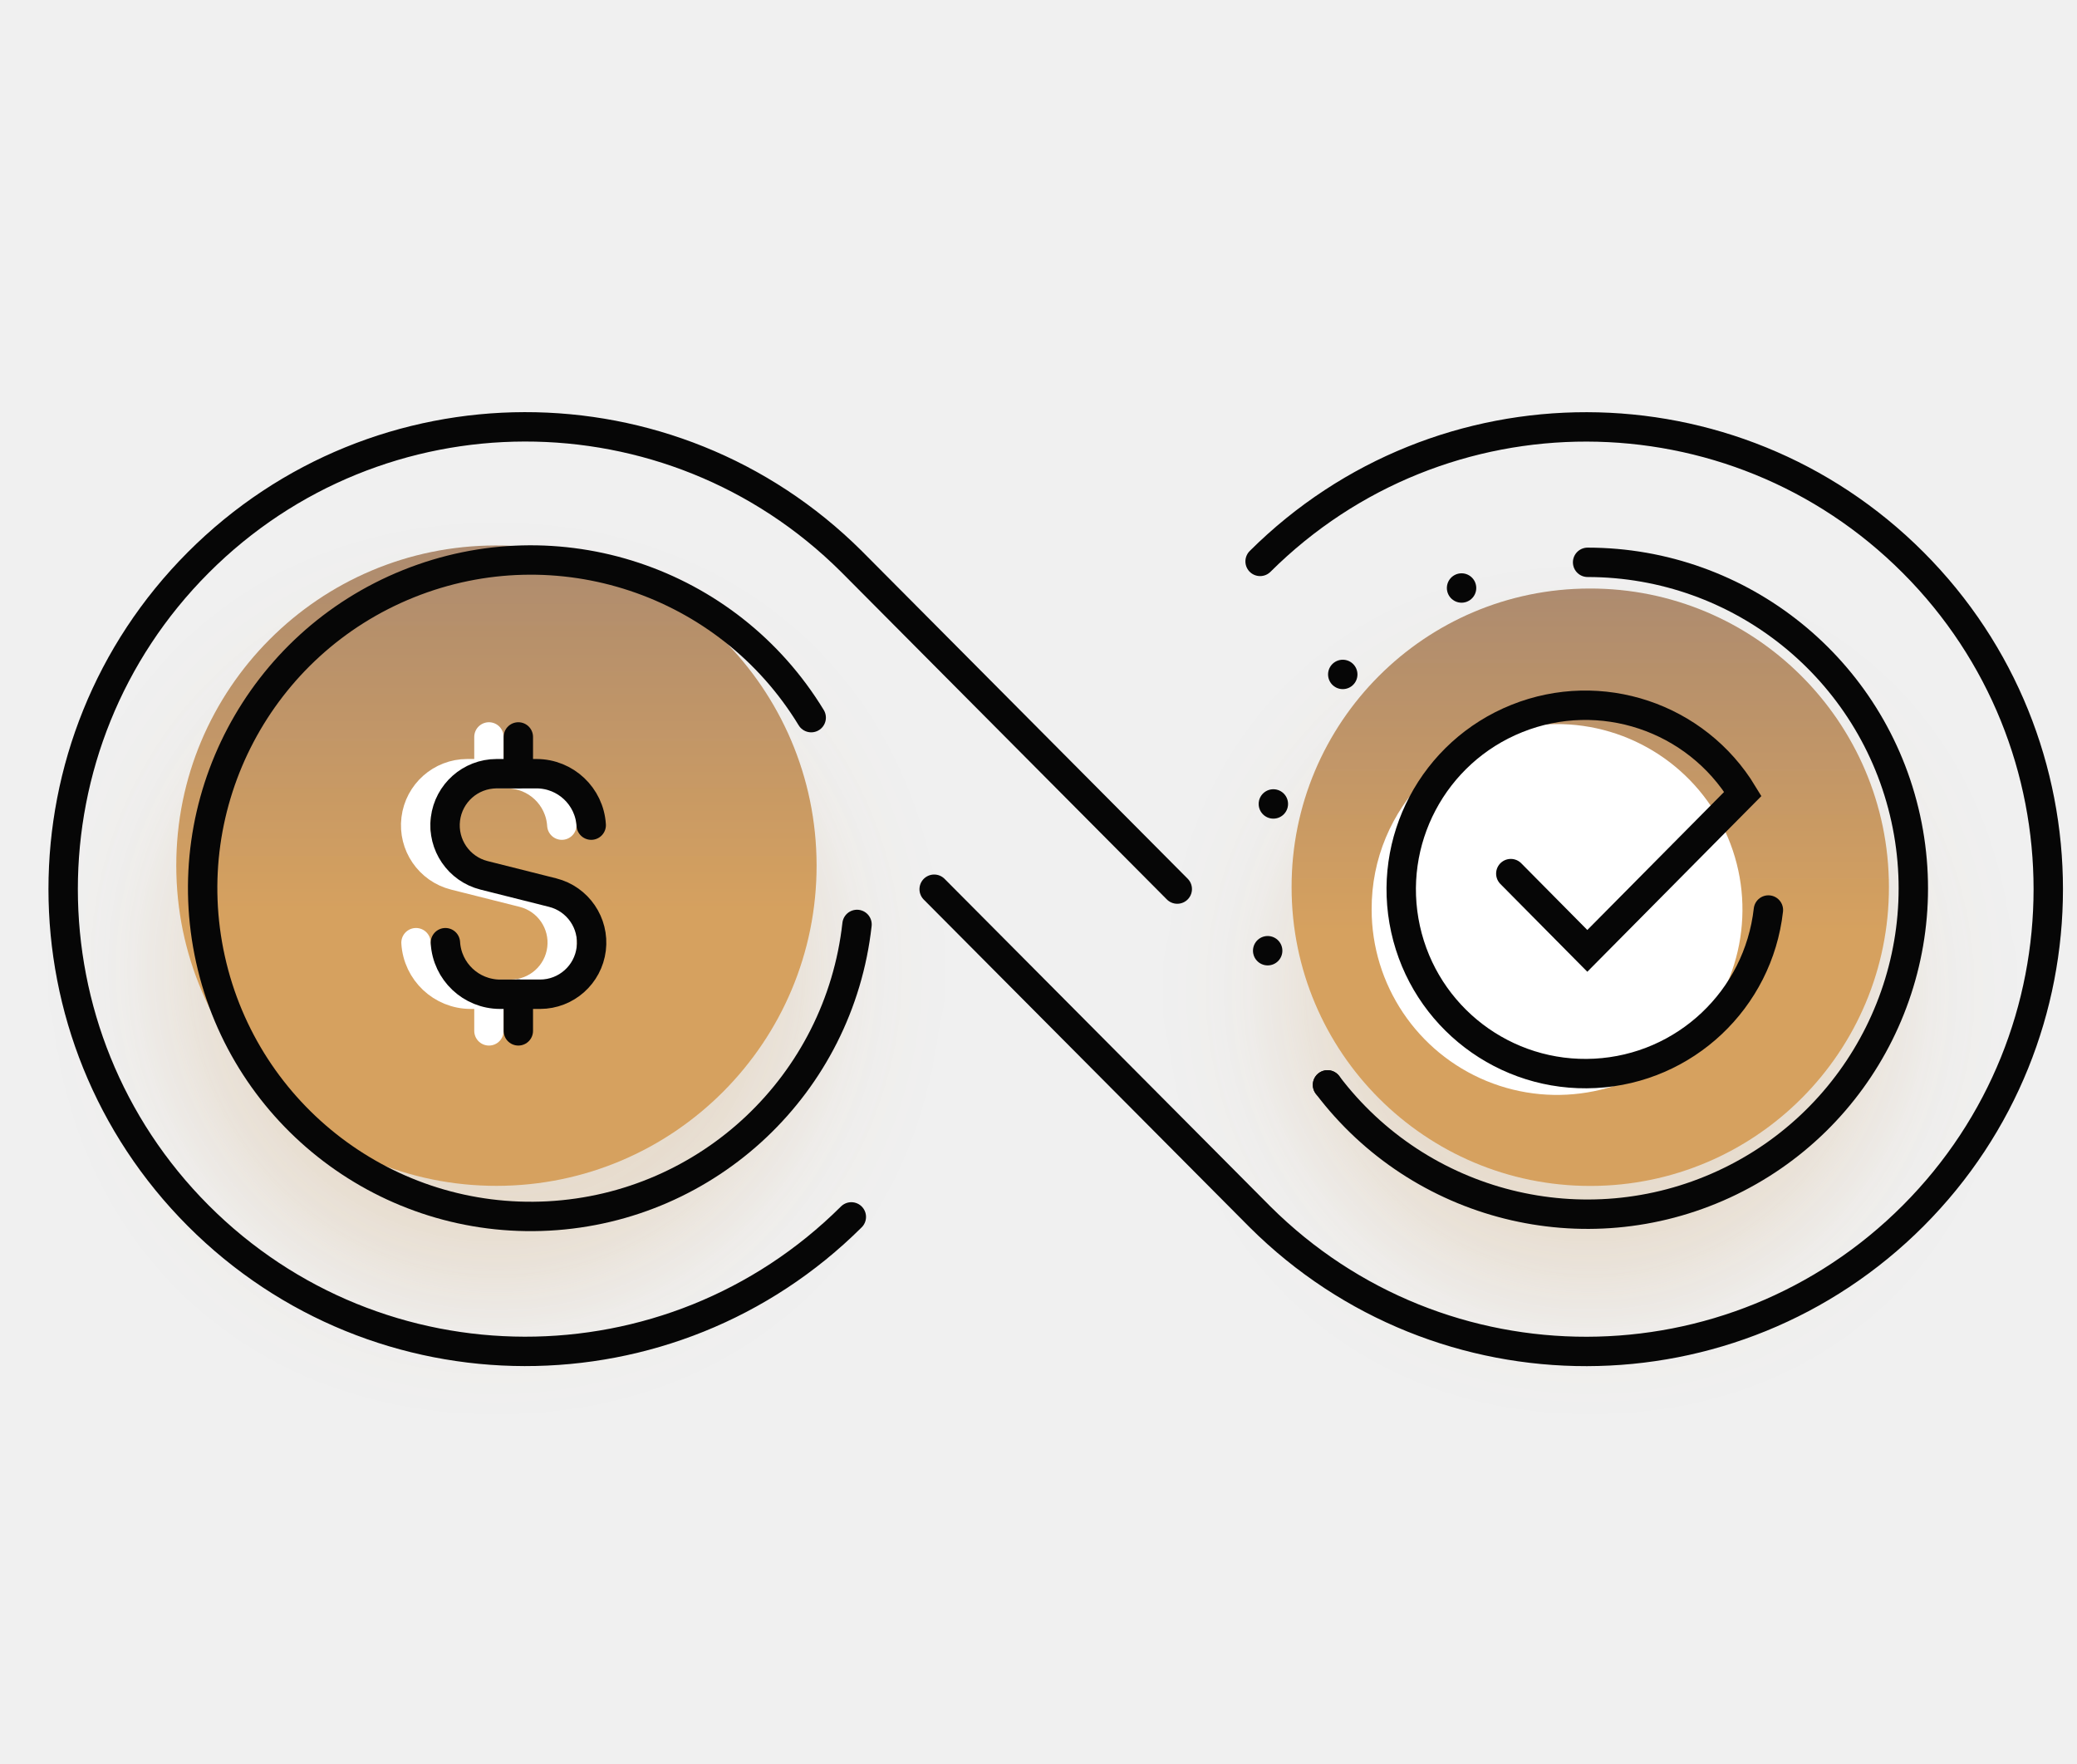
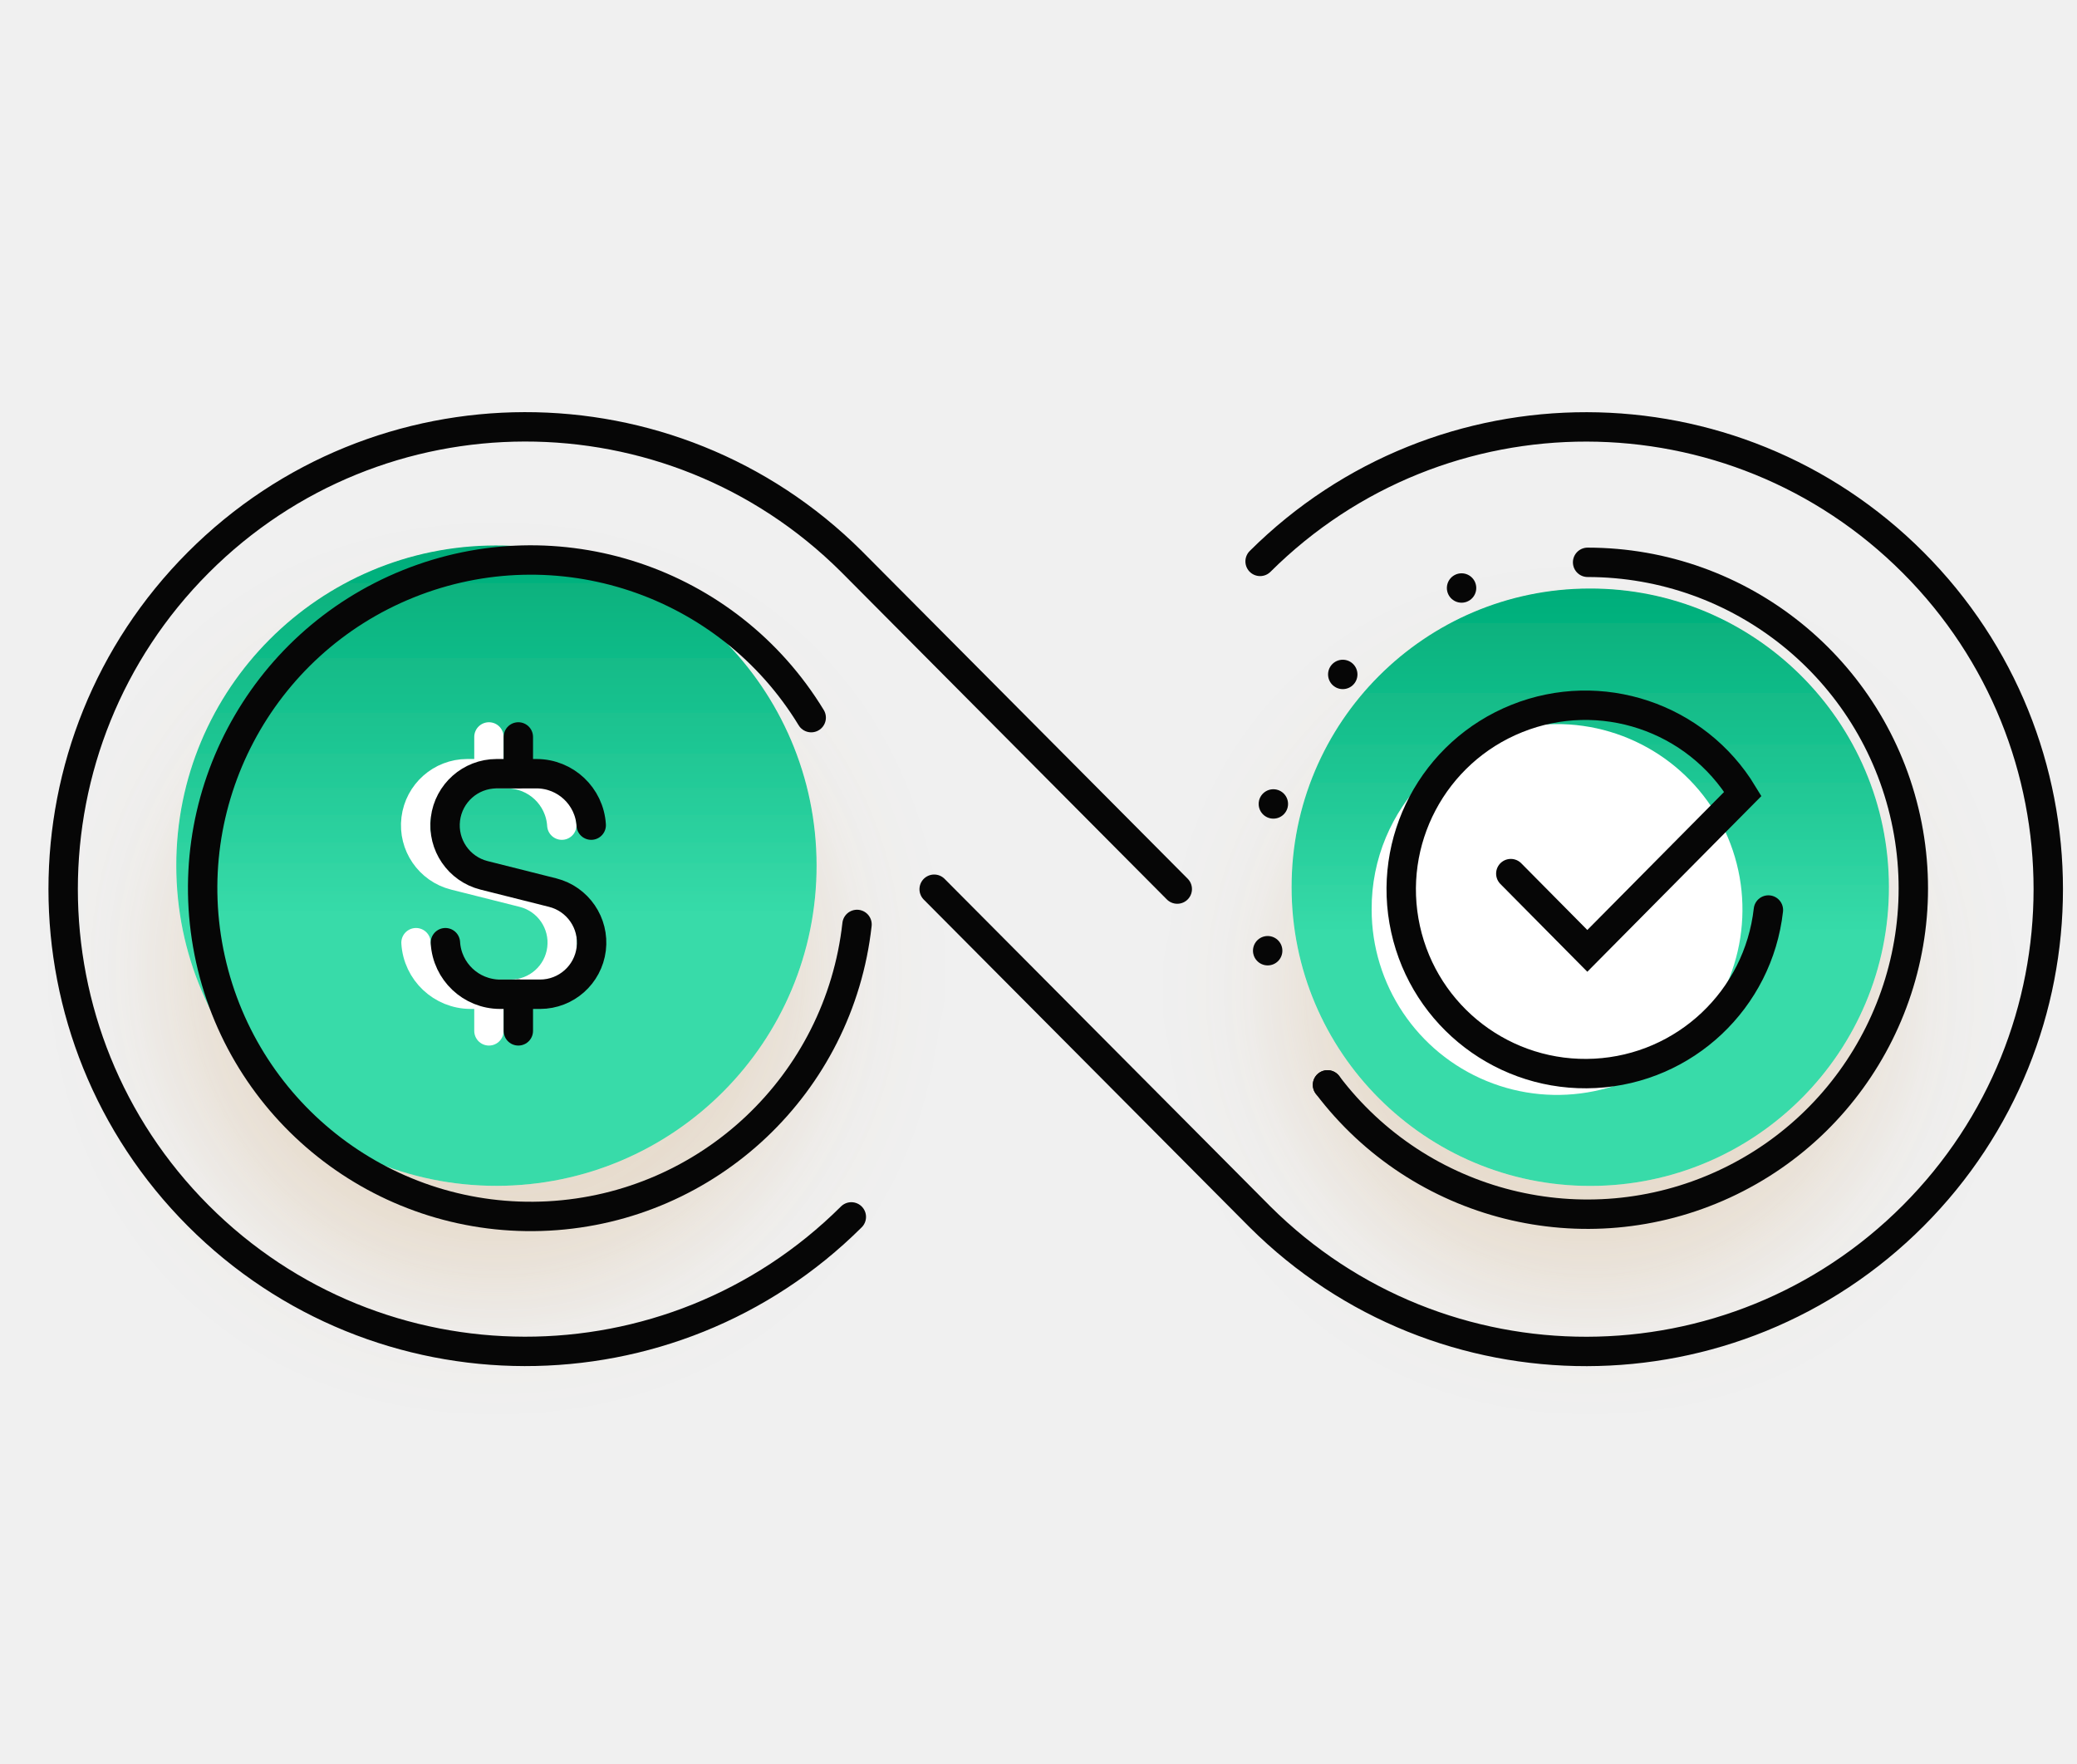
<svg xmlns="http://www.w3.org/2000/svg" width="141.342" height="120" viewBox="0 0 141.342 120">
  <defs>
    <filter id="Path_25190" width="67.454" height="67.574" x="0" y="32.12" filterUnits="userSpaceOnUse">
      <feOffset dy="7" />
      <feGaussianBlur result="blur" stdDeviation="4" />
      <feFlood flood-color="#c99a65" flood-opacity=".259" />
      <feComposite in2="blur" operator="in" />
      <feComposite in="SourceGraphic" />
    </filter>
    <filter id="Path_25191" width="64.539" height="64.651" x="75.891" y="35.044" filterUnits="userSpaceOnUse">
      <feOffset dy="7" />
      <feGaussianBlur result="blur-2" stdDeviation="4" />
      <feFlood flood-color="#c99a65" flood-opacity=".259" />
      <feComposite in2="blur-2" operator="in" />
      <feComposite in="SourceGraphic" />
    </filter>
    <linearGradient id="linear-gradient" x1=".5" x2=".5" y1=".576" gradientUnits="objectBoundingBox">
-       <stop offset="0" stop-color="#d6a15f" />
-       <stop offset="1" stop-color="#ad8b6f" />
+       <stop offset="0" stop-color="#37dba9" />
+       <stop offset="1" stop-color="#01ad79" />
    </linearGradient>
    <style>
            .cls-1,.cls-3,.cls-4,.cls-6{fill:none}.cls-2{fill:url(#linear-gradient)}.cls-3,.cls-4{stroke:#060606}.cls-3,.cls-4,.cls-6{stroke-linecap:round;stroke-width:2px}.cls-4,.cls-6{stroke-linejoin:round}.cls-6{stroke:#fff}
        </style>
  </defs>
  <g id="Icon-BestPrice" transform="translate(1.342)">
    <g id="Group_22630" transform="translate(19)">
      <g id="Rectangle_479" transform="translate(-19.328)">
        <path id="Rectangle_483" d="M0 0H140V120H0z" class="cls-1" transform="translate(.328)" />
        <path id="Rectangle_484" d="M0 0H139.328V119H0z" class="cls-1" transform="translate(.5 .5)" />
      </g>
      <g id="Group_22616" transform="translate(-18.962 -4.033)">
        <path id="Path_25190-2" d="M45.839 43.868a31.5 31.5 0 1 1-31.413 31.5 31.458 31.458 0 0 1 31.413-31.5z" class="cls-1" transform="translate(-10.914 -10.835)" />
        <path id="Path_25190-3" d="M45.839 43.868a31.5 31.5 0 1 1-31.413 31.5 31.458 31.458 0 0 1 31.413-31.5z" class="cls-1" transform="translate(60.171 -10.835)" />
        <g filter="url(#Path_25190)" transform="translate(-1.38 4.03)">
          <path id="Path_25190-4" d="M36.153 43.868a21.787 21.787 0 1 1-21.727 21.787 21.758 21.758 0 0 1 21.727-21.787z" class="cls-2" transform="translate(-2.43 -6.75)" />
        </g>
        <g filter="url(#Path_25191)" transform="translate(-1.38 4.03)">
          <path id="Path_25191-2" d="M94.6 43.868a20.325 20.325 0 1 1-20.266 20.325A20.3 20.3 0 0 1 94.6 43.868z" class="cls-2" transform="translate(13.56 -3.82)" />
        </g>
        <g id="Group_22609" transform="translate(2.962 33.033)">
          <g id="Group-35">
            <g id="Group-28">
              <g id="Group-27">
                <path id="Path_25172" d="M75.135 42.231a31.455 31.455 0 1 1 0 44.606l-22.18-22.3" class="cls-3" transform="translate(6.274 -33.032)" />
                <path id="Path_25173" d="M56.554 86.834a31.455 31.455 0 1 1 0-44.606l22.18 22.3" class="cls-3" transform="translate(-2.962 -33.033)" />
                <g id="Group_22605" transform="translate(9.648 9.146)">
                  <path id="Path_25174" d="M52.319 51.416a22.332 22.332 0 1 0 3.118 14.071" class="cls-3" transform="translate(-11.106 -40.732)" />
                </g>
              </g>
            </g>
          </g>
          <g id="Group_22606" transform="translate(25.943 9.262)">
            <path id="Path_25175" d="M75.548 76.385a22.177 22.177 0 1 0 17.7-35.556" class="cls-4" transform="translate(-15.495 -40.829)" />
            <path id="Path_25176" fill="none" stroke="#060606" stroke-dasharray="0 10.083" stroke-linecap="round" stroke-linejoin="round" stroke-width="2px" d="M76.246 76.385A22.111 22.111 0 0 1 71.77 63.07a22.406 22.406 0 0 1 14.186-20.738 21.607 21.607 0 0 1 7.993-1.5" transform="translate(-16.193 -40.829)" />
            <g id="Group_22615" transform="translate(-2 11.881)">
              <g id="Group_22614">
                <path id="Path_25177" d="M30.063 49.146v2.5" class="cls-6" transform="translate(-25.075 -49.146)" />
                <path id="Path_25178" d="M30.063 69.85v-2.5" class="cls-6" transform="translate(-25.075 -49.85)" />
                <path id="Path_25179" d="M34.808 55.249a3.732 3.732 0 0 0-3.713-3.5h-2.732a3.511 3.511 0 0 0-.851 6.915l4.673 1.176a3.511 3.511 0 0 1-.851 6.915H28.6a3.733 3.733 0 0 1-3.715-3.508" class="cls-6" transform="translate(-24.86 -49.247)" />
              </g>
            </g>
            <g id="Group_22615-2" transform="translate(0 11.881)">
              <g id="Group_22614-2">
                <path id="Path_25177-2" d="M30.063 49.146v2.5" class="cls-4" transform="translate(-25.075 -49.146)" />
                <path id="Path_25178-2" d="M30.063 69.85v-2.5" class="cls-4" transform="translate(-25.075 -49.85)" />
                <path id="Path_25179-2" d="M34.808 55.249a3.732 3.732 0 0 0-3.713-3.5h-2.732a3.511 3.511 0 0 0-.851 6.915l4.673 1.176a3.511 3.511 0 0 1-.851 6.915H28.6a3.733 3.733 0 0 1-3.715-3.508" class="cls-4" transform="translate(-24.86 -49.247)" />
              </g>
            </g>
          </g>
          <g id="Group_22636" transform="translate(91 19)">
            <path id="Path_25189" fill="#fff" d="M12.5 0A12.617 12.617 0 1 1 0 12.616 12.558 12.558 0 0 1 12.5 0z" transform="translate(-2 1.268)" />
            <g id="Group_22611" transform="translate(.262)">
              <path id="Path_25171" d="M2163.74 94.268l5.207 5.257 10.583-10.68a12.532 12.532 0 1 0 1.739 7.9" class="cls-3" transform="translate(-2156.532 -82.825)" />
            </g>
          </g>
        </g>
      </g>
    </g>
  </g>
</svg>
